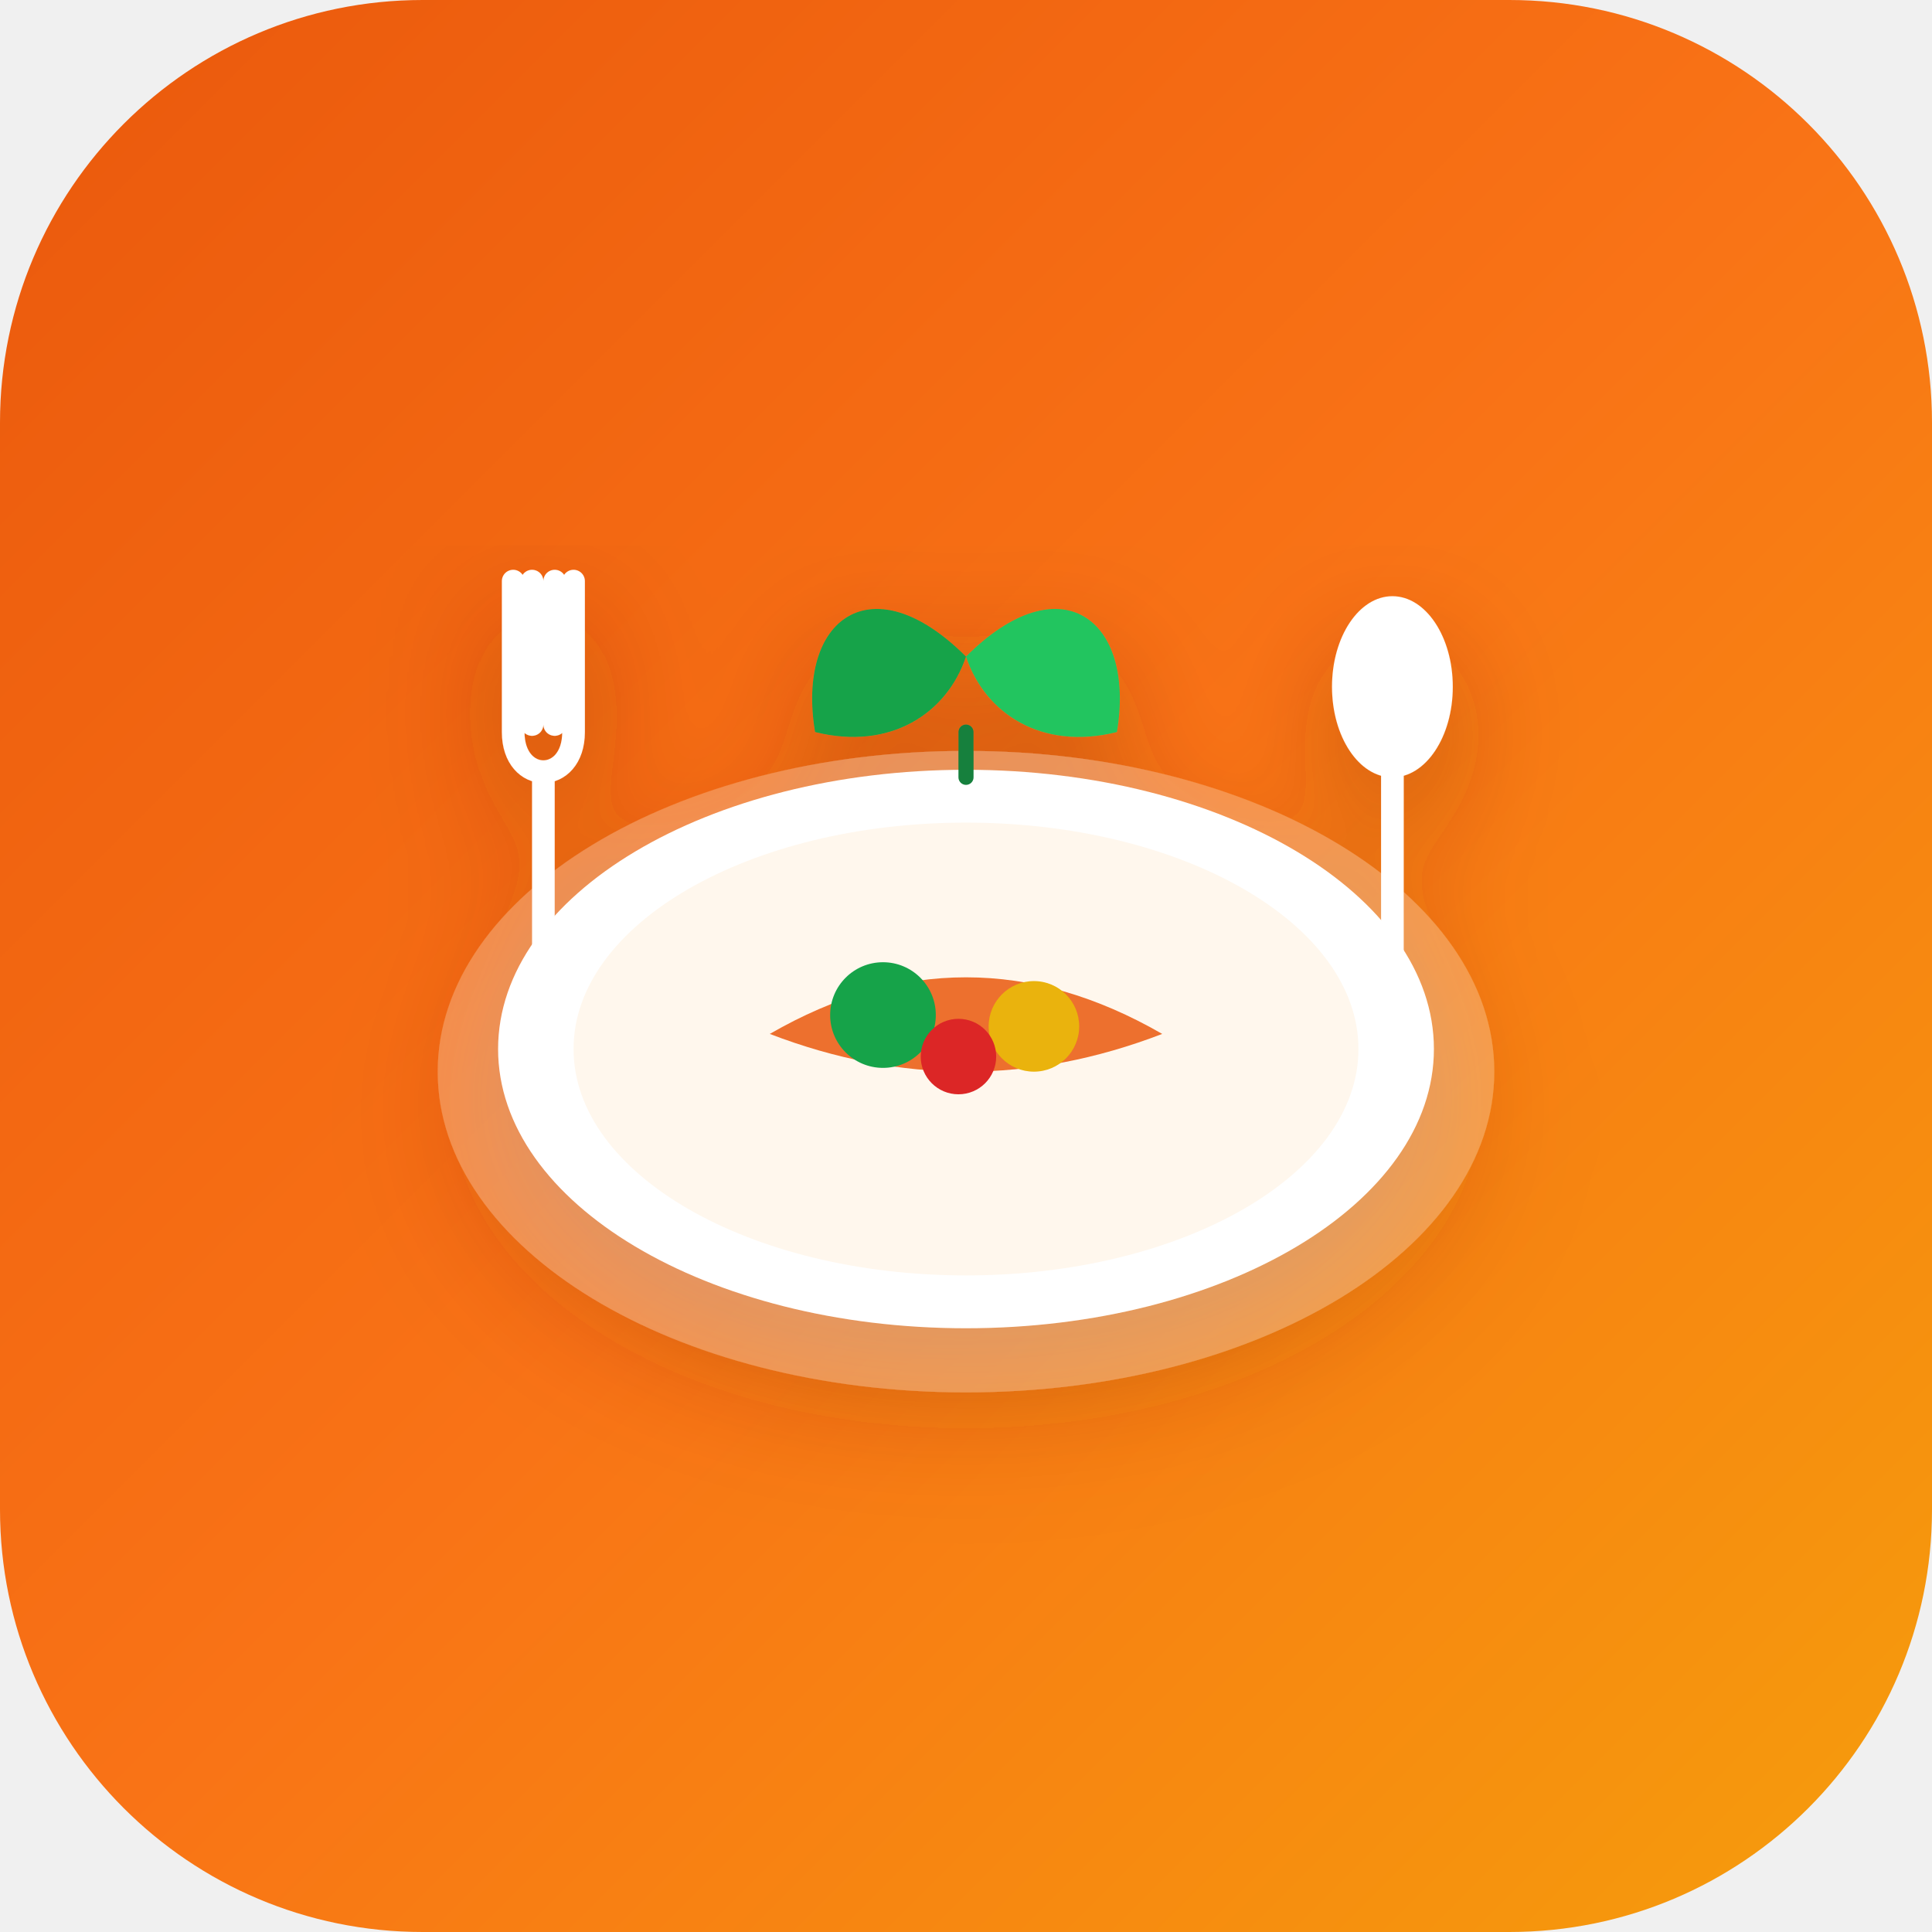
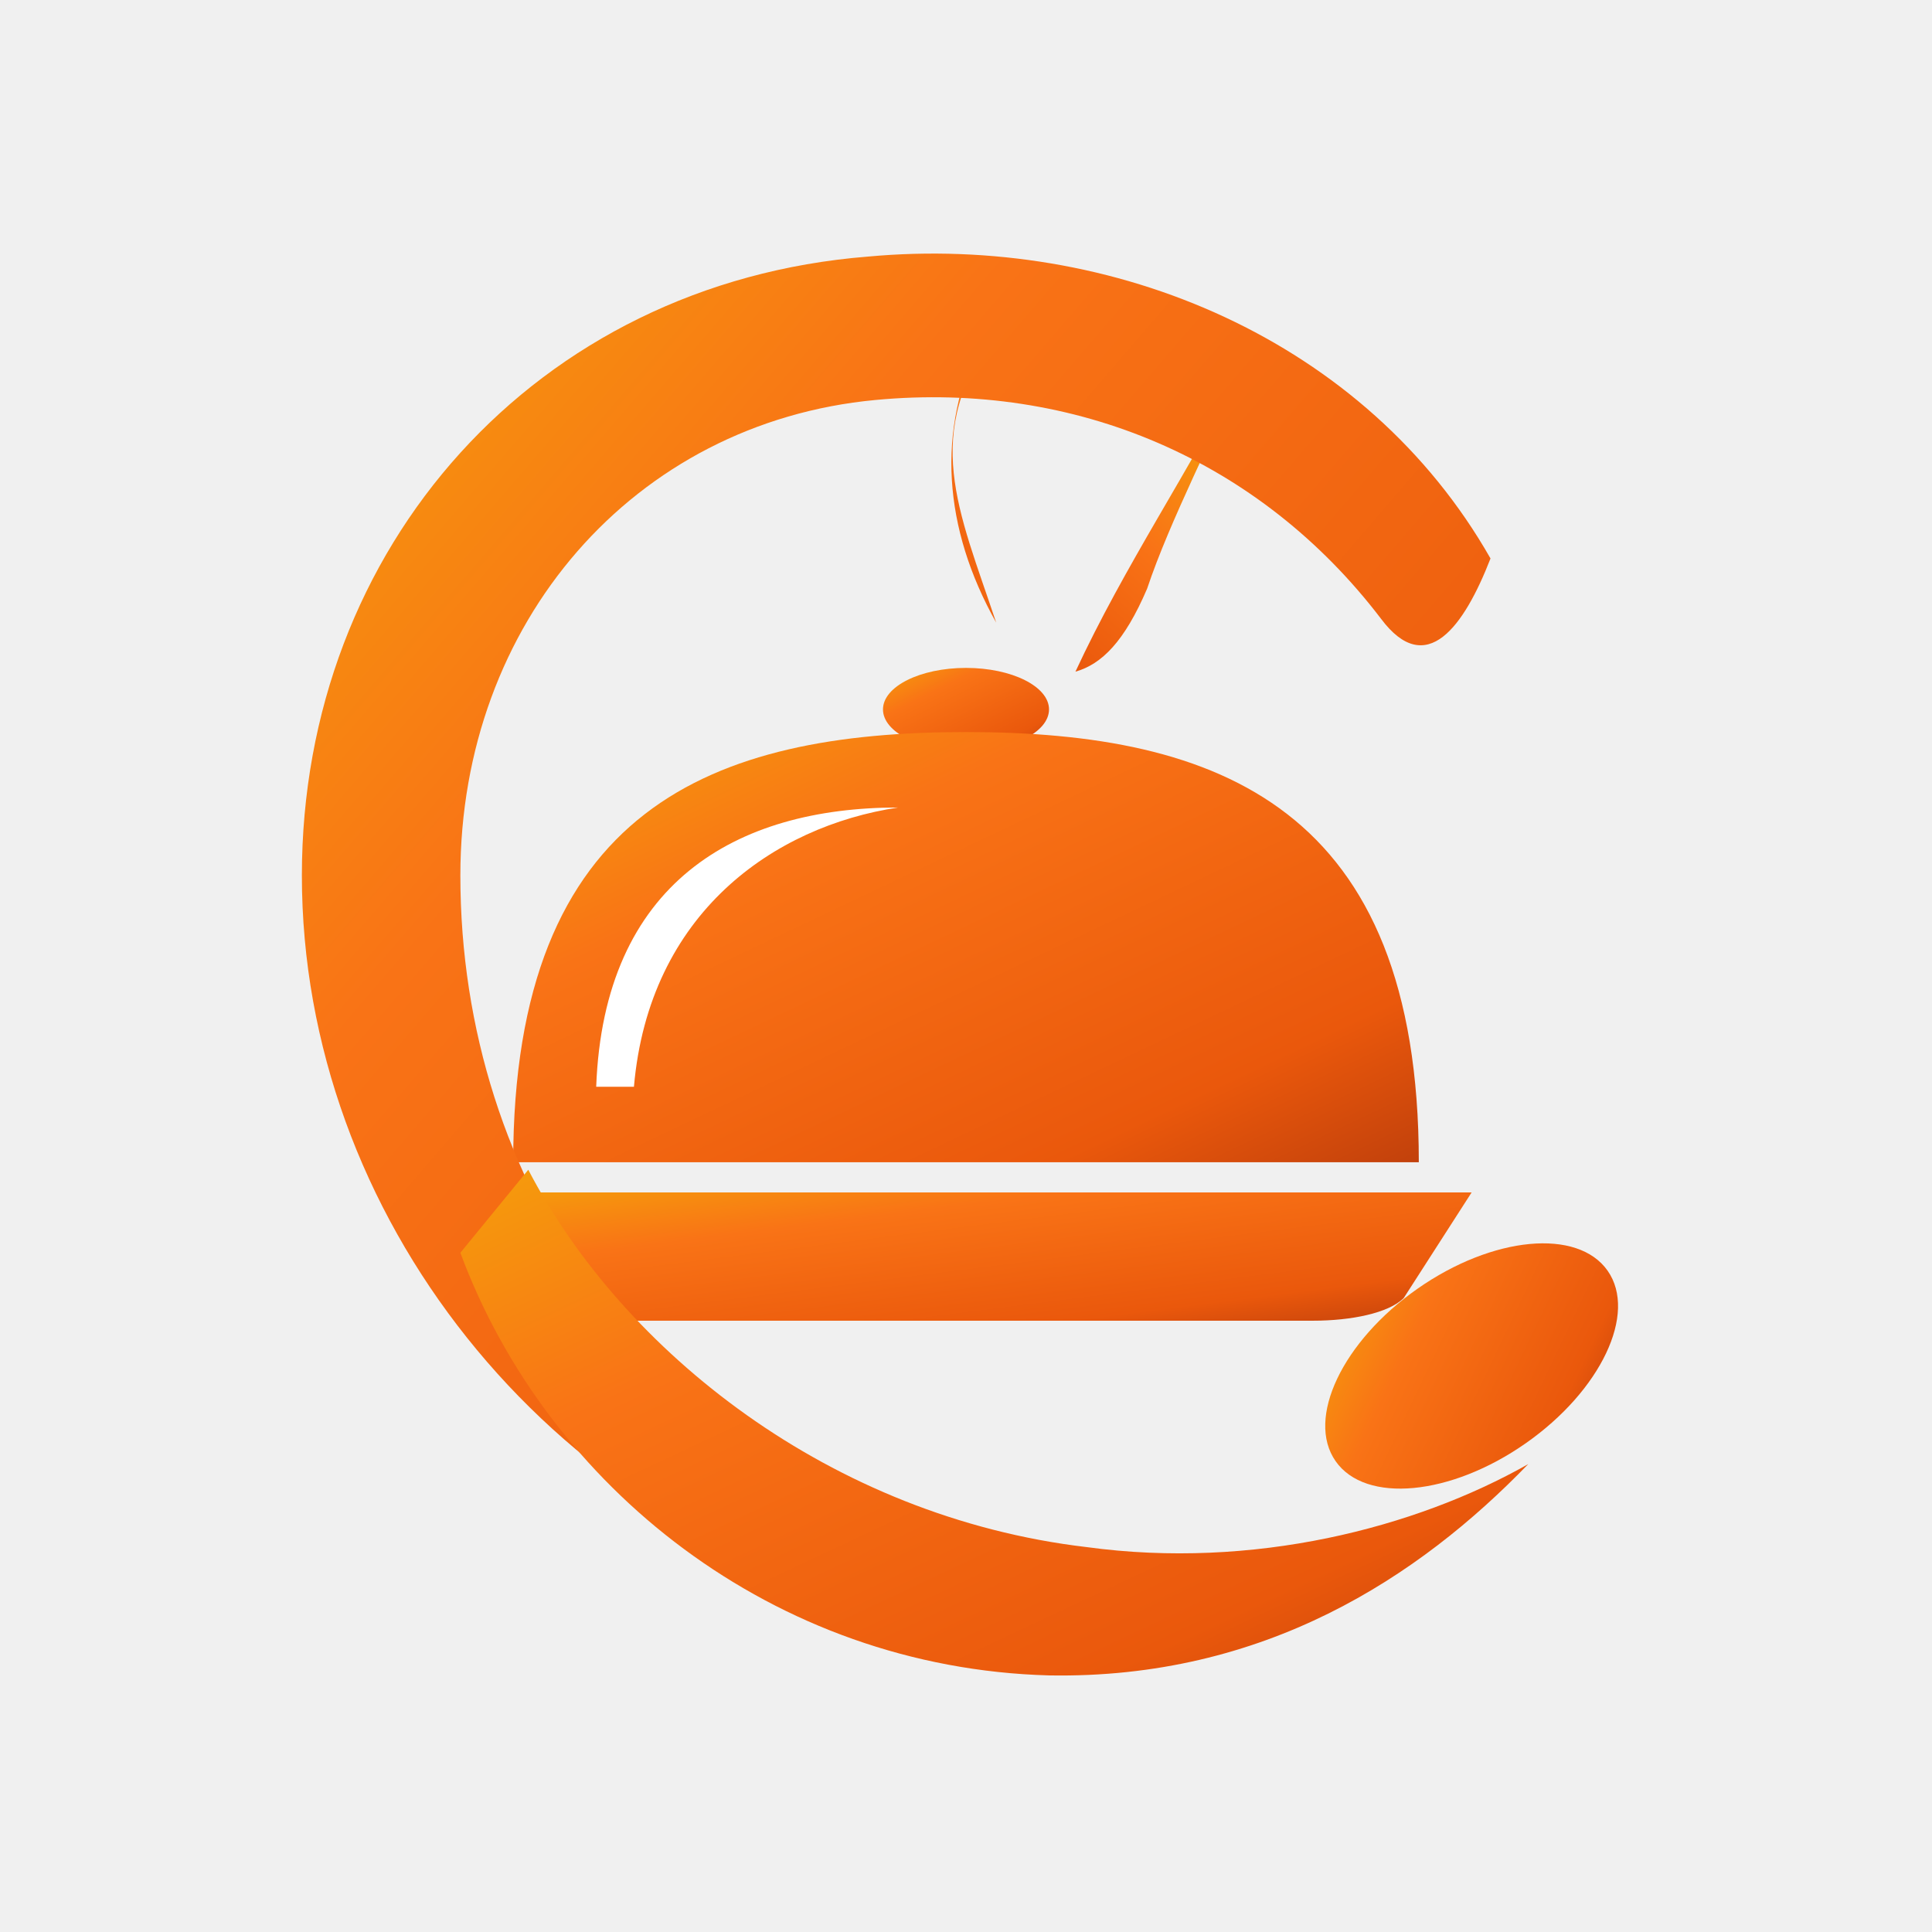
<svg xmlns="http://www.w3.org/2000/svg" viewBox="0 0 512 512" width="512" height="512">
  <defs>
-     <linearGradient id="bgGrad" x1="0%" y1="0%" x2="100%" y2="100%">
+     <linearGradient id="warmOrangeGrad" x1="0%" y1="0%" x2="100%" y2="100%">
+       <stop offset="0%" stop-color="#f59e0b" />
+       <stop offset="30%" stop-color="#f97316" />
+       <stop offset="80%" stop-color="#ea580c" />
+       <stop offset="100%" stop-color="#c2410c" />
+     </linearGradient>
+     <linearGradient id="steamGrad" x1="0%" y1="100%" x2="50%" y2="0%">
      <stop offset="0%" stop-color="#ea580c" />
      <stop offset="50%" stop-color="#f97316" />
      <stop offset="100%" stop-color="#f59e0b" />
    </linearGradient>
-     <filter id="dropShadow" x="-10%" y="-10%" width="130%" height="130%">
-       <feDropShadow dx="0" dy="12" stdDeviation="16" flood-color="#7c2d12" flood-opacity="0.35" />
-     </filter>
  </defs>
-   <rect width="512" height="512" rx="112" fill="url(#bgGrad)" />
-   <g filter="url(#dropShadow)" transform="translate(64, 64)">
-     <ellipse cx="192" cy="220" rx="140" ry="85" fill="#ffffff" fill-opacity="0.22" />
-     <ellipse cx="192" cy="214" rx="124" ry="74" fill="#ffffff" />
-     <ellipse cx="192" cy="214" rx="104" ry="60" fill="#fff7ed" />
-     <path d="M140 210 Q 192 180 244 210 Q 192 230 140 210 Z" fill="#ea580c" fill-opacity="0.85" />
-     <circle cx="170" cy="205" r="14" fill="#16a34a" />
-     <circle cx="210" cy="208" r="12" fill="#eab308" />
-     <circle cx="190" cy="216" r="10" fill="#dc2626" />
-     <g transform="translate(60, 90)">
-       <path d="M12 0 L12 40 C12 54 28 54 28 40 L28 0 M17 0 L17 38 M23 0 L23 38 M20 52 L20 120" stroke="#ffffff" stroke-width="6" stroke-linecap="round" stroke-linejoin="round" fill="none" />
-     </g>
-     <g transform="translate(285, 90)">
-       <ellipse cx="20" cy="28" rx="16" ry="24" fill="#ffffff" />
-       <path d="M20 50 L20 120" stroke="#ffffff" stroke-width="6" stroke-linecap="round" fill="none" />
-     </g>
-     <g transform="translate(192, 110)">
-       <path d="M0 0 C25 -25 45 -10 40 20 C20 25 5 15 0 0 Z" fill="#22c55e" />
-       <path d="M0 0 C-25 -25 -45 -10 -40 20 C-20 25 -5 15 0 0 Z" fill="#16a34a" />
-       <path d="M0 20 L0 32" stroke="#15803d" stroke-width="4" stroke-linecap="round" />
+   <g transform="translate(0, 0)">
+     <path d="M 264 165 C 254 135 244 115 264 88 C 274 74 272 65 260 90 C 248 114 250 140 264 165 Z" fill="url(#steamGrad)" />
+     <path d="M 285 178 C 298 150 315 125 330 96 C 322 115 310 138 304 156 C 298 170 292 176 285 178 Z" fill="url(#steamGrad)" />
+     <rect x="244" y="184" width="24" height="15" rx="6" fill="url(#warmOrangeGrad)" />
+     <ellipse cx="256" cy="188" rx="22" ry="11" fill="url(#warmOrangeGrad)" />
+     <path d="M 136 308 C 136 214 189 194 256 194 C 323 194 376 214 376 308 Z" fill="url(#warmOrangeGrad)" />
+     <path d="M 158 288 C 160 234 195 214 238 214 C 205 219 172 242 168 288 Z" fill="#ffffff" />
+     <path d="M 122 316 L 390 316 L 372 344 C 368 348 358 350 348 350 L 164 350 C 154 350 144 348 140 344 Z" fill="url(#warmOrangeGrad)" />
+     <path d="M 395 148 C 362 90 295 62 230 68 C 142 75 80 145 80 232 C 80 322 145 404 235 426 C 275 436 315 428 352 410 C 318 418 282 416 248 406 C 172 384 122 314 122 232 C 122 165 168 112 232 106 C 285 101 334 122 366 164 C 378 180 388 166 395 148 Z" fill="url(#warmOrangeGrad)" />
+     <path d="M 122 332 C 145 394 205 442 278 444 C 335 445 376 418 405 388 C 375 405 332 416 288 410 C 220 402 165 358 140 310 Z" fill="url(#warmOrangeGrad)" />
+     <g transform="translate(390, 362) rotate(-35)">
+       <ellipse cx="0" cy="0" rx="44" ry="25" fill="url(#warmOrangeGrad)" />
    </g>
  </g>
</svg>
